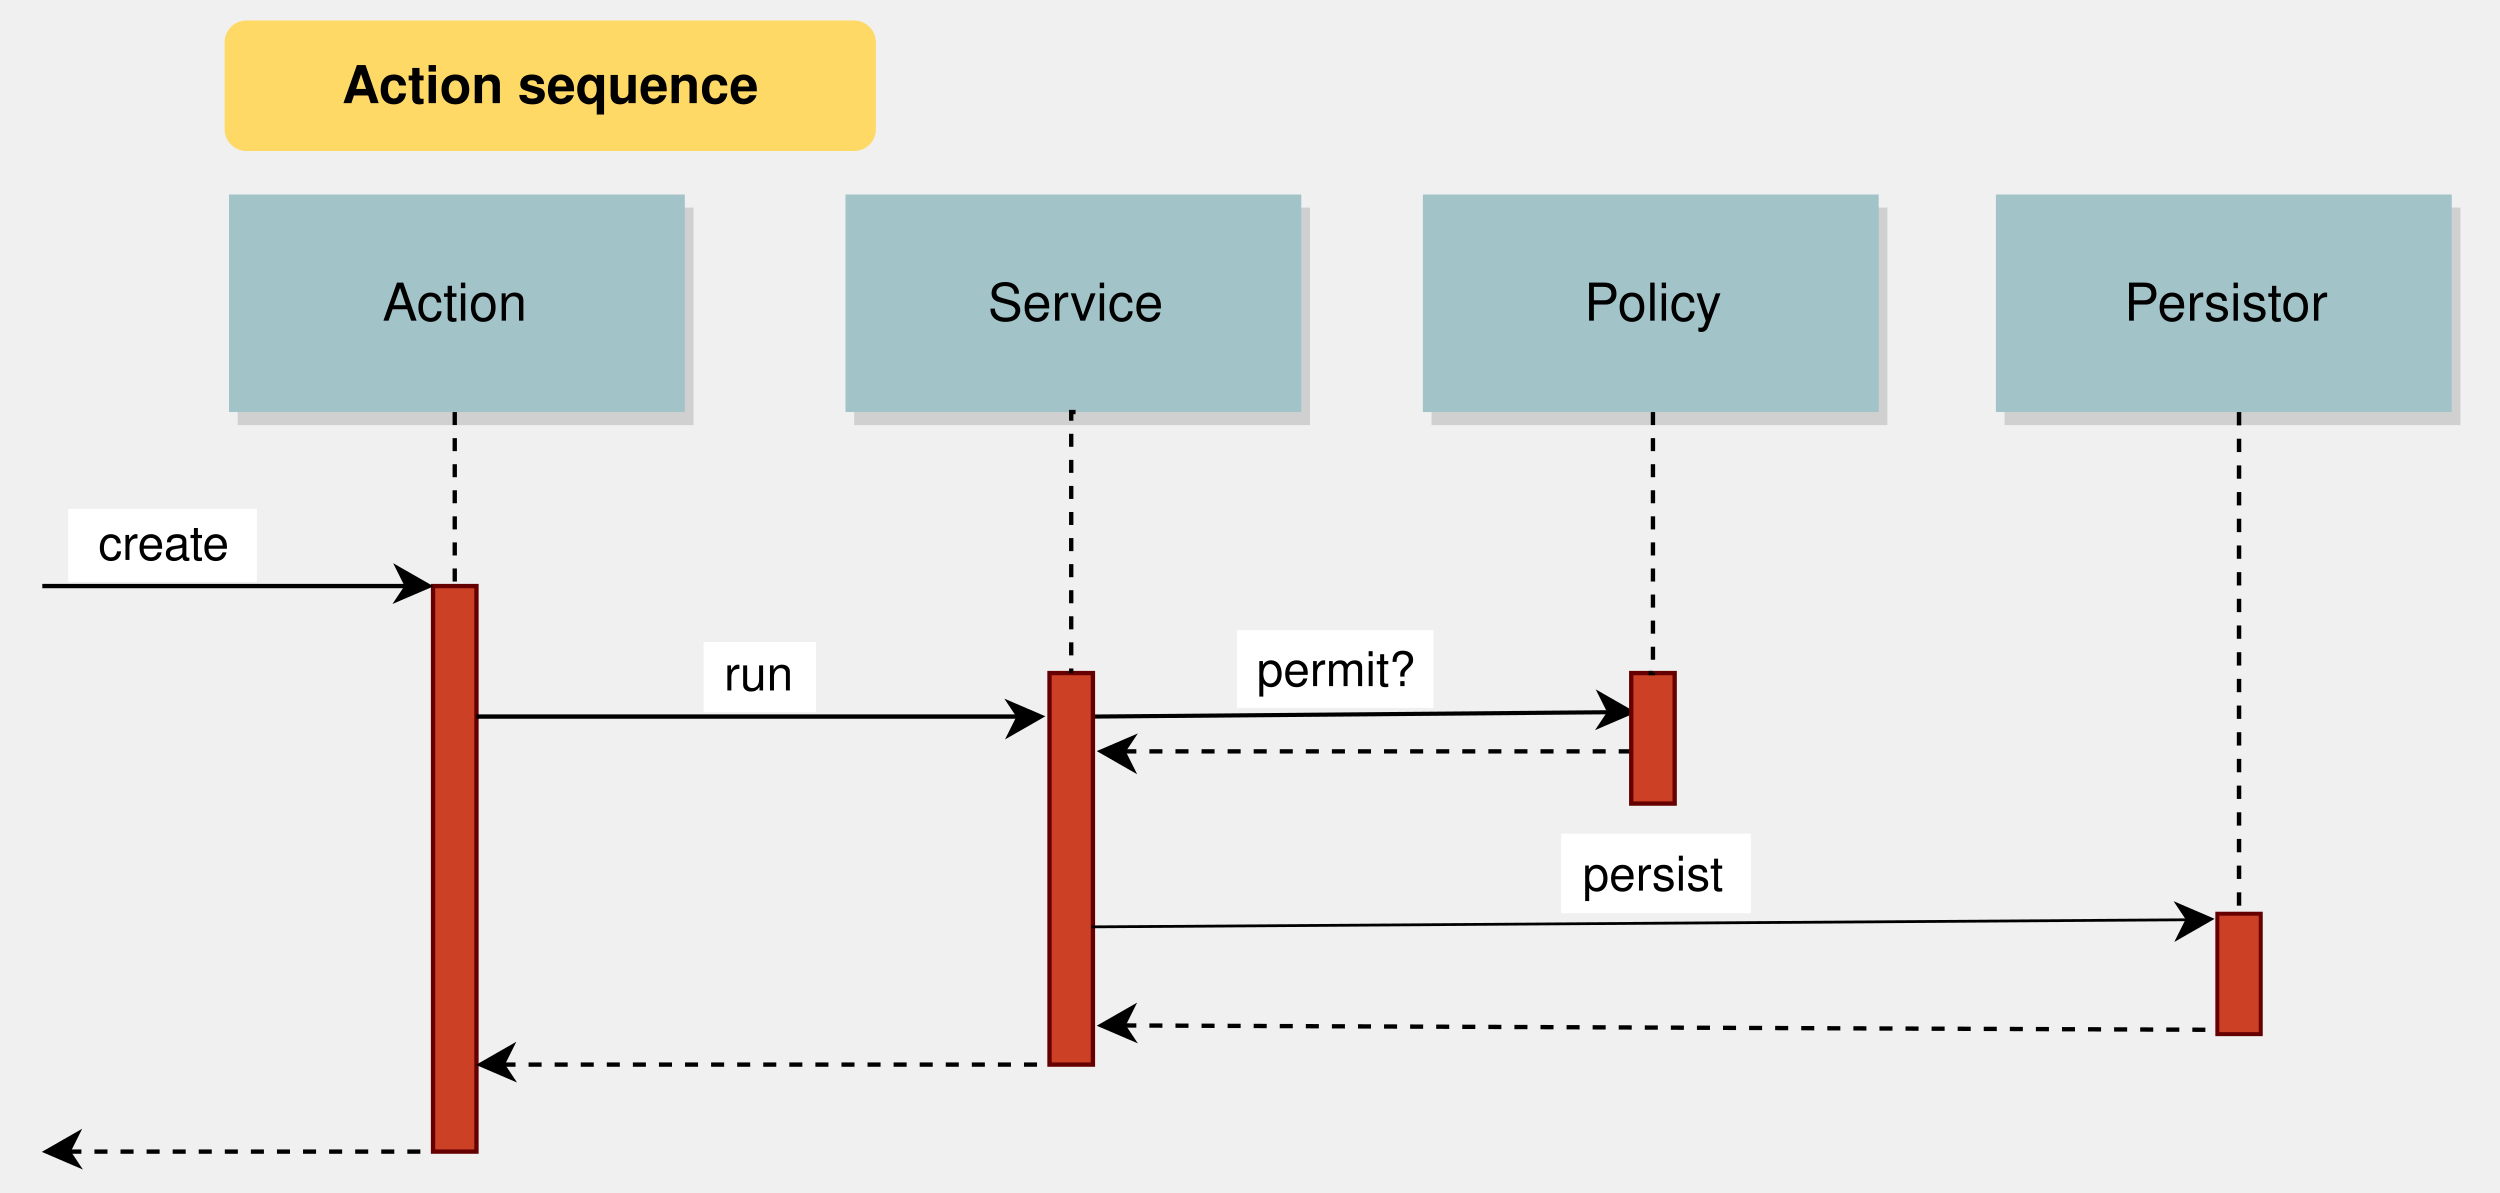
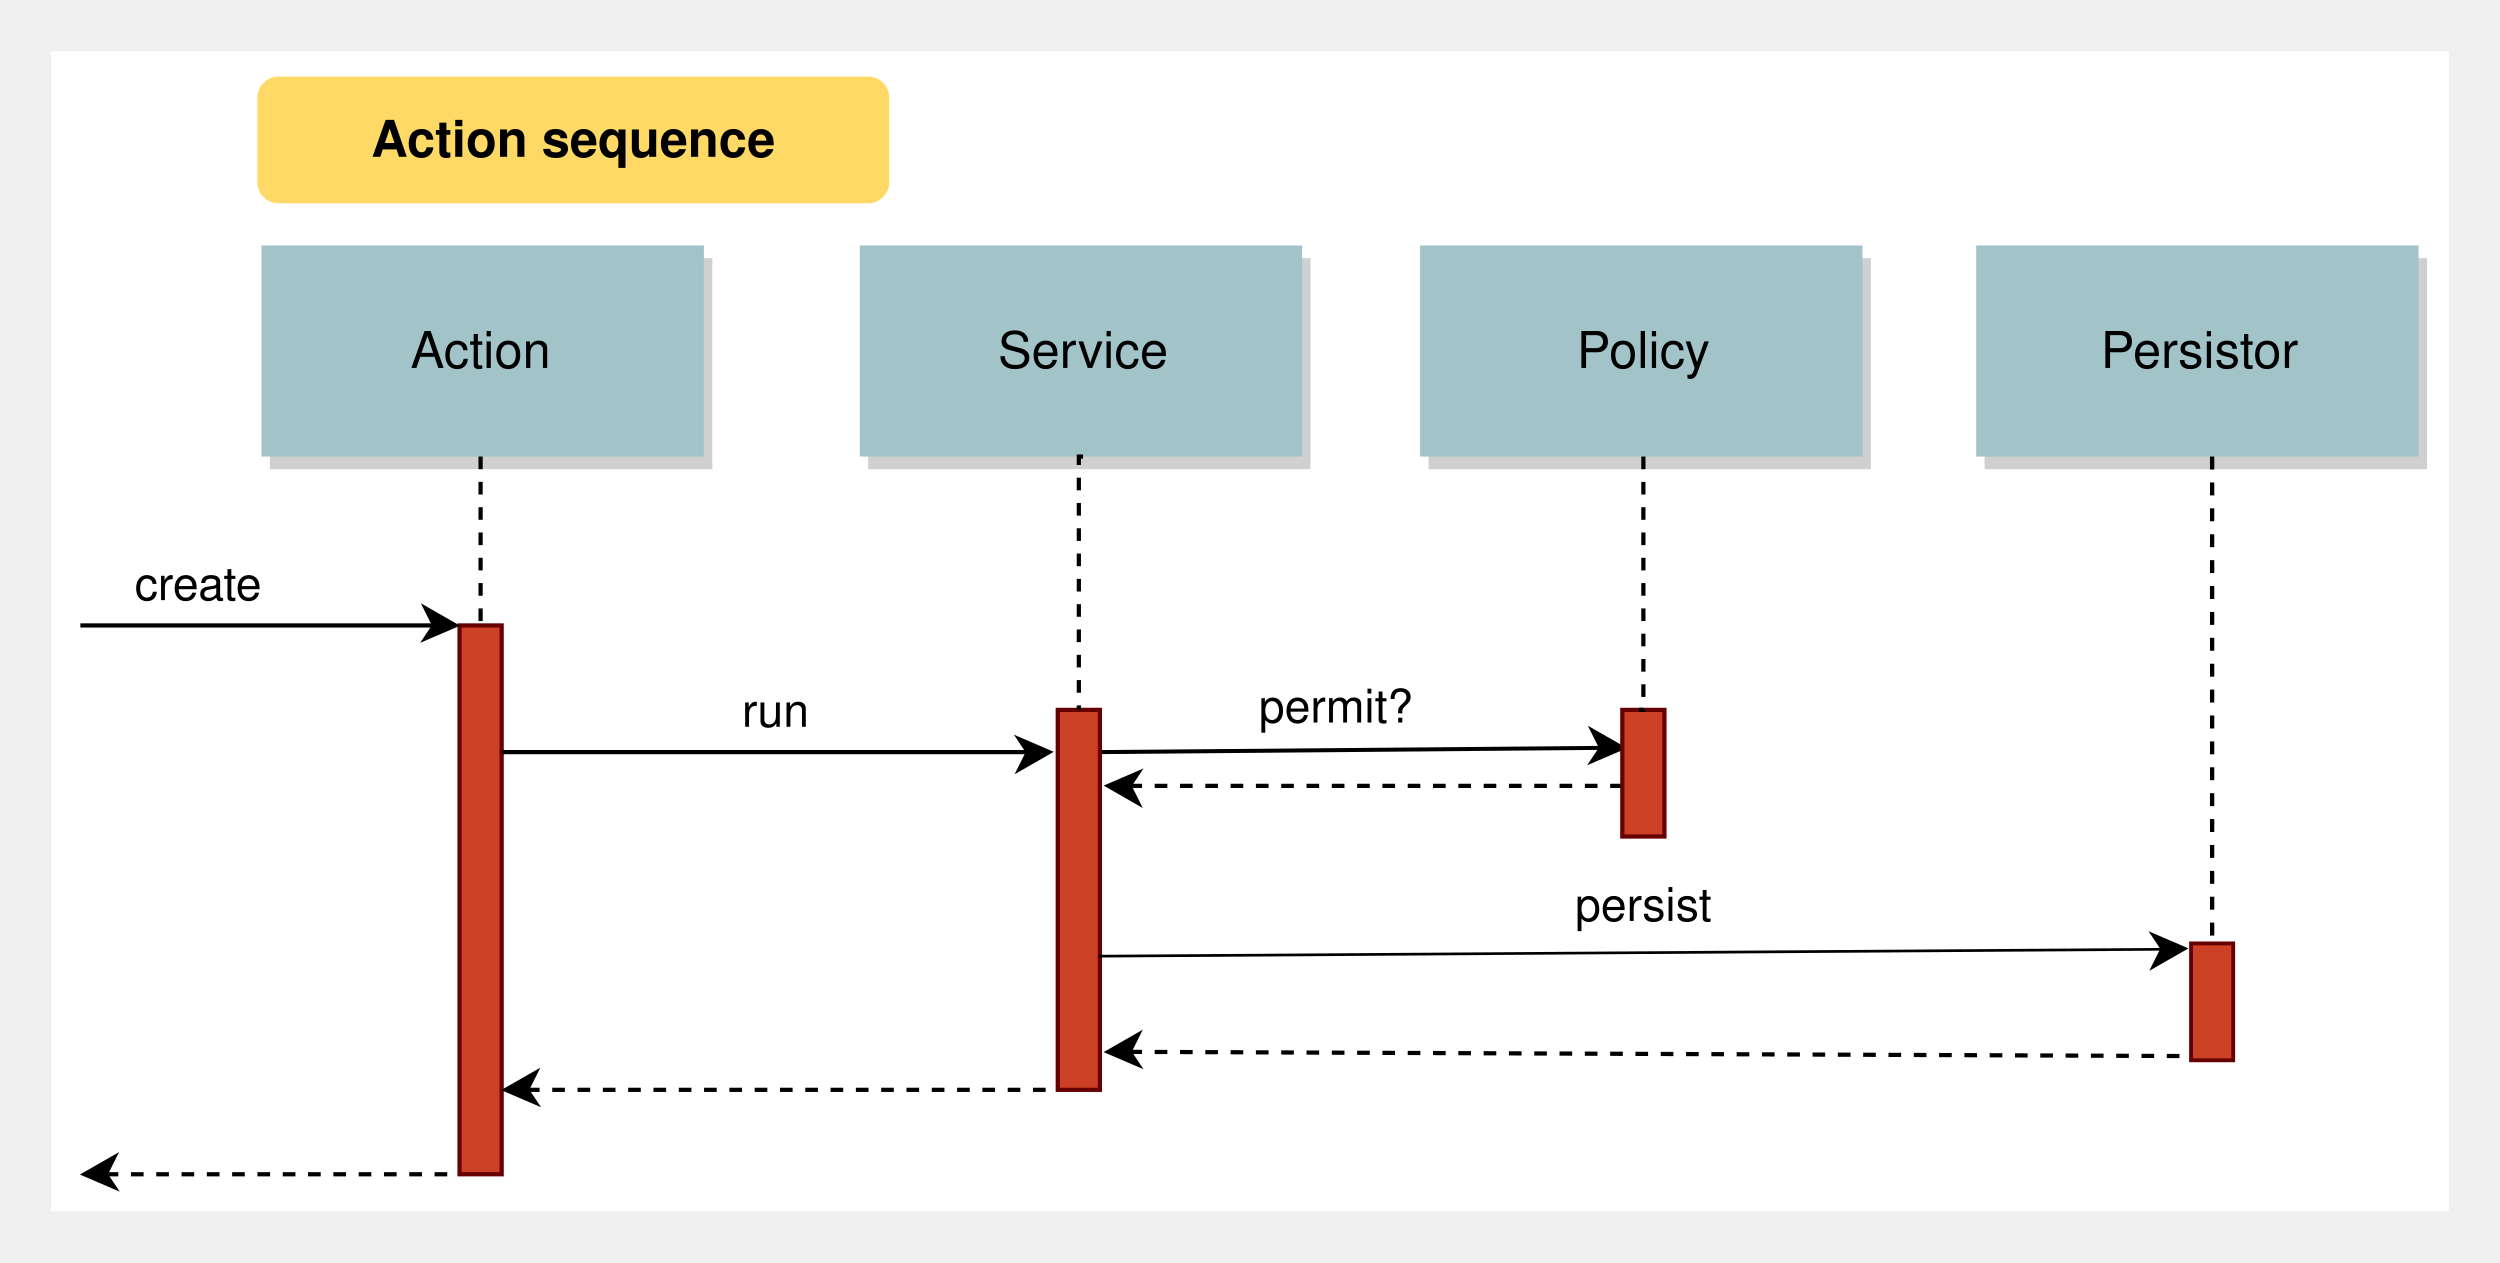
- <svg xmlns="http://www.w3.org/2000/svg" width="568px" height="271px" version="1.1" id="svg3143">
+ <svg xmlns="http://www.w3.org/2000/svg" width="585.307" height="295.637" version="1.1" id="svg3143">
  <defs id="defs3145" />
-   <g id="layer2" style="display:inline">
+   <g id="layer2" style="display:inline" transform="translate(9.199891,13.27785)">
+     <rect x="2.8" y="-1.278" width="561.307" height="271.637" id="rect3183-7" style="font-size:11px;text-anchor:middle;fill:#ffffff;stroke:none;font-family:Helvetica" />
    <rect style="fill:#cc4125;stroke:#660000;stroke-width:0.987" id="rect3149-1" pointer-events="none" height="128.494" width="9.864" y="133.152" x="98.387" />
    <path style="fill:none;stroke:#000000;stroke-width:0.987;stroke-miterlimit:10" id="path3151-6" pointer-events="none" stroke-miterlimit="10" d="m 9.615,133.152 82.853,0" />
    <path style="fill:#000000;stroke:#000000;stroke-width:0.987;stroke-miterlimit:10" id="path3153-3" pointer-events="none" stroke-miterlimit="10" d="m 97.4,133.152 -6.904,2.965 1.973,-2.965 -1.973,-3.954 z" />
-     <rect x="15.513" y="115.621" width="42.843" height="16.609" id="rect3157-5" style="font-size:11px;text-anchor:end;fill:#ffffff;stroke:none;font-family:Helvetica" />
    <text style="font-size:10.861px;text-anchor:end;fill:#000000;font-family:Helvetica" x="52.083" y="127.088" id="text3159-7" transform="scale(0.9989543,1.001047)">create</text>
    <rect style="fill:#d0d0d0;stroke:none" id="rect3161-8" height="49.421" width="103.567" y="47.159" x="54.001" />
    <rect style="fill:#a2c4c9;stroke:none" id="rect3163-3" pointer-events="none" height="49.421" width="103.567" y="44.194" x="52.028" />
    <g style="font-size:12px;text-anchor:middle;fill:#000000;font-family:Helvetica" id="g3165-7" font-size="12px" transform="matrix(0.9863509,0,0,0.9884171,1.724236,3.668933)">
      <text id="text3167-4" y="70" x="103">Action</text>
    </g>
    <rect style="fill:#d0d0d0;stroke:none" id="rect3169-4" height="49.421" width="103.567" y="47.159" x="194.063" />
    <rect style="fill:#a2c4c9;stroke:none" id="rect3171-8" pointer-events="none" height="49.421" width="103.567" y="44.194" x="192.09" />
    <g style="font-size:12px;text-anchor:middle;fill:#000000;font-family:Helvetica" id="g3173-1" font-size="12px" transform="matrix(0.9863509,0,0,0.9884171,1.724236,3.668933)">
      <text id="text3175-9" y="70" x="246">Service</text>
    </g>
    <path style="fill:none;stroke:#000000;stroke-width:0.99;stroke-miterlimit:10" id="path3177-8" pointer-events="none" stroke-miterlimit="10" d="m 108.25,162.804 122.833,0" />
    <path style="fill:#000000;stroke:#000000;stroke-width:0.987;stroke-miterlimit:10" id="path3179-8" pointer-events="none" stroke-miterlimit="10" d="m 236.413,162.804 -6.904,3.954 1.973,-3.954 -1.973,-2.965 z" />
-     <rect x="159.853" y="145.866" width="25.541" height="15.949" id="rect3183-7" style="font-size:11px;text-anchor:middle;fill:#ffffff;stroke:none;font-family:Helvetica" />
    <text style="font-size:10.861px;text-anchor:middle;fill:#000000;font-family:Helvetica" x="172.543" y="156.71" id="text3185-9" transform="scale(0.9989543,1.001047)">run</text>
    <path style="fill:none;stroke:#000000;stroke-width:0.987;stroke-miterlimit:10;stroke-dasharray:2.962, 2.962" id="path3187-4" pointer-events="none" stroke-miterlimit="10" d="m 114.168,241.877 124.28,0" />
    <path style="fill:#000000;stroke:#000000;stroke-width:0.987;stroke-miterlimit:10" id="path3189-8" pointer-events="none" stroke-miterlimit="10" d="m 109.236,241.877 6.904,-3.954 -1.973,3.954 1.973,2.965 z" />
    <path style="fill:none;stroke:#000000;stroke-width:0.987;stroke-miterlimit:10;stroke-dasharray:2.962, 2.962" id="path3191-2" pointer-events="none" stroke-miterlimit="10" d="m 15.533,261.646 82.853,0" />
    <path style="fill:#000000;stroke:#000000;stroke-width:0.987;stroke-miterlimit:10" id="path3193-4" pointer-events="none" stroke-miterlimit="10" d="m 10.601,261.646 6.904,-3.954 -1.973,3.954 1.973,2.965 z" />
    <rect style="fill:#d0d0d0;stroke:none" id="rect3195-9" height="49.421" width="103.567" y="47.159" x="325.247" />
    <rect style="fill:#a2c4c9;stroke:none" id="rect3197-4" pointer-events="none" height="49.421" width="103.567" y="44.194" x="323.275" />
    <g style="font-size:12px;text-anchor:middle;fill:#000000;font-family:Helvetica" id="g3199-7" font-size="12px" transform="matrix(0.9863509,0,0,0.9884171,1.724236,3.668933)">
      <text id="text3201-9" y="70" x="379">Policy</text>
    </g>
    <path style="fill:none;stroke:#000000;stroke-width:0.987;stroke-miterlimit:10;stroke-dasharray:2.962, 2.962" id="path3203-4" pointer-events="none" stroke-miterlimit="10" d="m 103.318,93.615 0,9.884 q 0,9.884 0,19.768 l 0,9.884" />
    <rect style="fill:#ffd966;stroke:none" id="rect3205-4" pointer-events="none" ry="4.942" rx="4.932" height="29.653" width="147.953" y="4.657" x="51.042" />
    <g style="font-size:12px;font-weight:bold;text-anchor:middle;fill:#000000;font-family:Helvetica" id="g3207-8" font-size="12px" font-weight="bold" transform="matrix(0.9863509,0,0,0.9884171,1.724236,3.668933)">
      <text id="text3209-5" y="20" x="125">Action sequence</text>
    </g>
    <path style="fill:none;stroke:#000000;stroke-width:0.987;stroke-miterlimit:10;stroke-dasharray:2.962, 2.962" id="path3211-7" pointer-events="none" stroke-miterlimit="10" d="m 255.216,170.711 119.348,0" />
    <path style="fill:#000000;stroke:#000000;stroke-width:0.987;stroke-miterlimit:10" id="path3213-5" pointer-events="none" stroke-miterlimit="10" d="m 250.285,170.711 6.904,-2.965 -1.973,2.965 1.973,3.954 z" />
    <path style="fill:none;stroke:#000000;stroke-width:0.94;stroke-miterlimit:10" id="path3215-1" pointer-events="none" stroke-miterlimit="10" d="m 248.574,162.804 117.114,-0.988" />
    <path style="fill:#000000;stroke:#000000;stroke-width:0.987;stroke-miterlimit:10" id="path3217-2" pointer-events="none" stroke-miterlimit="10" d="m 370.619,161.816 -6.904,2.965 1.973,-2.965 -1.973,-3.954 z" />
-     <rect x="281.042" y="143.162" width="44.608" height="17.665" id="rect3221-8" style="font-size:11px;text-anchor:middle;fill:#ffffff;stroke:none;font-family:Helvetica" />
    <text style="font-size:10.861px;text-anchor:middle;fill:#000000;font-family:Helvetica" x="303.865" y="155.722" id="text3223-0" transform="scale(0.9989543,1.001047)">permit?</text>
    <rect style="fill:#d0d0d0;stroke:none" id="rect3225-6" height="49.421" width="103.567" y="47.159" x="455.446" />
    <rect style="fill:#a2c4c9;stroke:none" id="rect3227-5" pointer-events="none" height="49.421" width="103.567" y="44.194" x="453.473" />
    <g style="font-size:12px;text-anchor:middle;fill:#000000;font-family:Helvetica" id="g3229-6" font-size="12px" transform="matrix(0.9863509,0,0,0.9884171,1.724236,3.668933)">
      <text id="text3231-2" y="70" x="511">Persistor</text>
    </g>
    <rect style="fill:#cc4125;stroke:#660000;stroke-width:0.987" id="rect3233-3" pointer-events="none" height="29.653" width="9.864" y="152.92" x="370.619" />
    <rect style="fill:#cc4125;stroke:#660000;stroke-width:0.904" id="rect3235-7" pointer-events="none" height="27.363" width="9.864" y="207.596" x="503.777" />
    <rect style="fill:#cc4125;stroke:#660000;stroke-width:0.987" id="rect3237-1" pointer-events="none" height="88.958" width="9.864" y="152.92" x="238.448" />
    <path style="fill:none;stroke:#000000;stroke-width:0.987;stroke-miterlimit:10;stroke-dasharray:2.962, 2.962" id="path3239-3" pointer-events="none" stroke-miterlimit="10" d="m 244.367,93.615 -0.986,0 q 0,0 0,9.884 l 0,39.537 q 0,9.884 0,9.884 l 0,0" />
    <path style="fill:none;stroke:#000000;stroke-width:0.987;stroke-miterlimit:10;stroke-dasharray:2.962, 2.962" id="path3241-7" pointer-events="none" stroke-miterlimit="10" d="m 375.551,93.615 0,0 q 0,0 0,9.884 l 0,39.537 q 0,9.884 0,9.884 l -0.986,0" />
    <path style="fill:none;stroke:#000000;stroke-width:1.01;stroke-miterlimit:10;stroke-dasharray:3.031, 3.031" id="path3243-8" pointer-events="none" stroke-miterlimit="10" d="m 508.709,93.615 0,46.56 q 0,10.347 0,20.693 l 0,46.56" />
    <path style="fill:none;stroke:#000000;stroke-width:0.633;stroke-miterlimit:10" id="path3245-0" pointer-events="none" stroke-miterlimit="10" d="m 247.976,210.584 249.76,-1.616" />
    <path style="fill:#000000;stroke:#000000;stroke-width:0.987;stroke-miterlimit:10" id="path3247-9" pointer-events="none" stroke-miterlimit="10" d="m 502.068,208.822 -6.904,3.954 1.973,-3.954 -1.973,-2.965 z" />
-     <rect x="354.692" y="189.421" width="43.1" height="18.061" id="rect3251-9" style="font-size:11px;text-anchor:middle;fill:#ffffff;stroke:none;font-family:Helvetica" />
    <text style="font-size:10.861px;text-anchor:middle;fill:#000000;font-family:Helvetica" x="375.944" y="202.129" id="text3253-1" transform="scale(0.9989543,1.001047)">persist</text>
    <path style="fill:none;stroke:#000000;stroke-width:0.987;stroke-miterlimit:10;stroke-dasharray:2.962, 2.962" id="path3255-8" pointer-events="none" stroke-miterlimit="10" d="m 255.216,232.982 247.574,0.988" />
    <path style="fill:#000000;stroke:#000000;stroke-width:0.987;stroke-miterlimit:10" id="path3257-8" pointer-events="none" stroke-miterlimit="10" d="m 250.285,232.982 6.904,-3.954 -1.973,3.954 1.973,2.965 z" />
  </g>
</svg>
